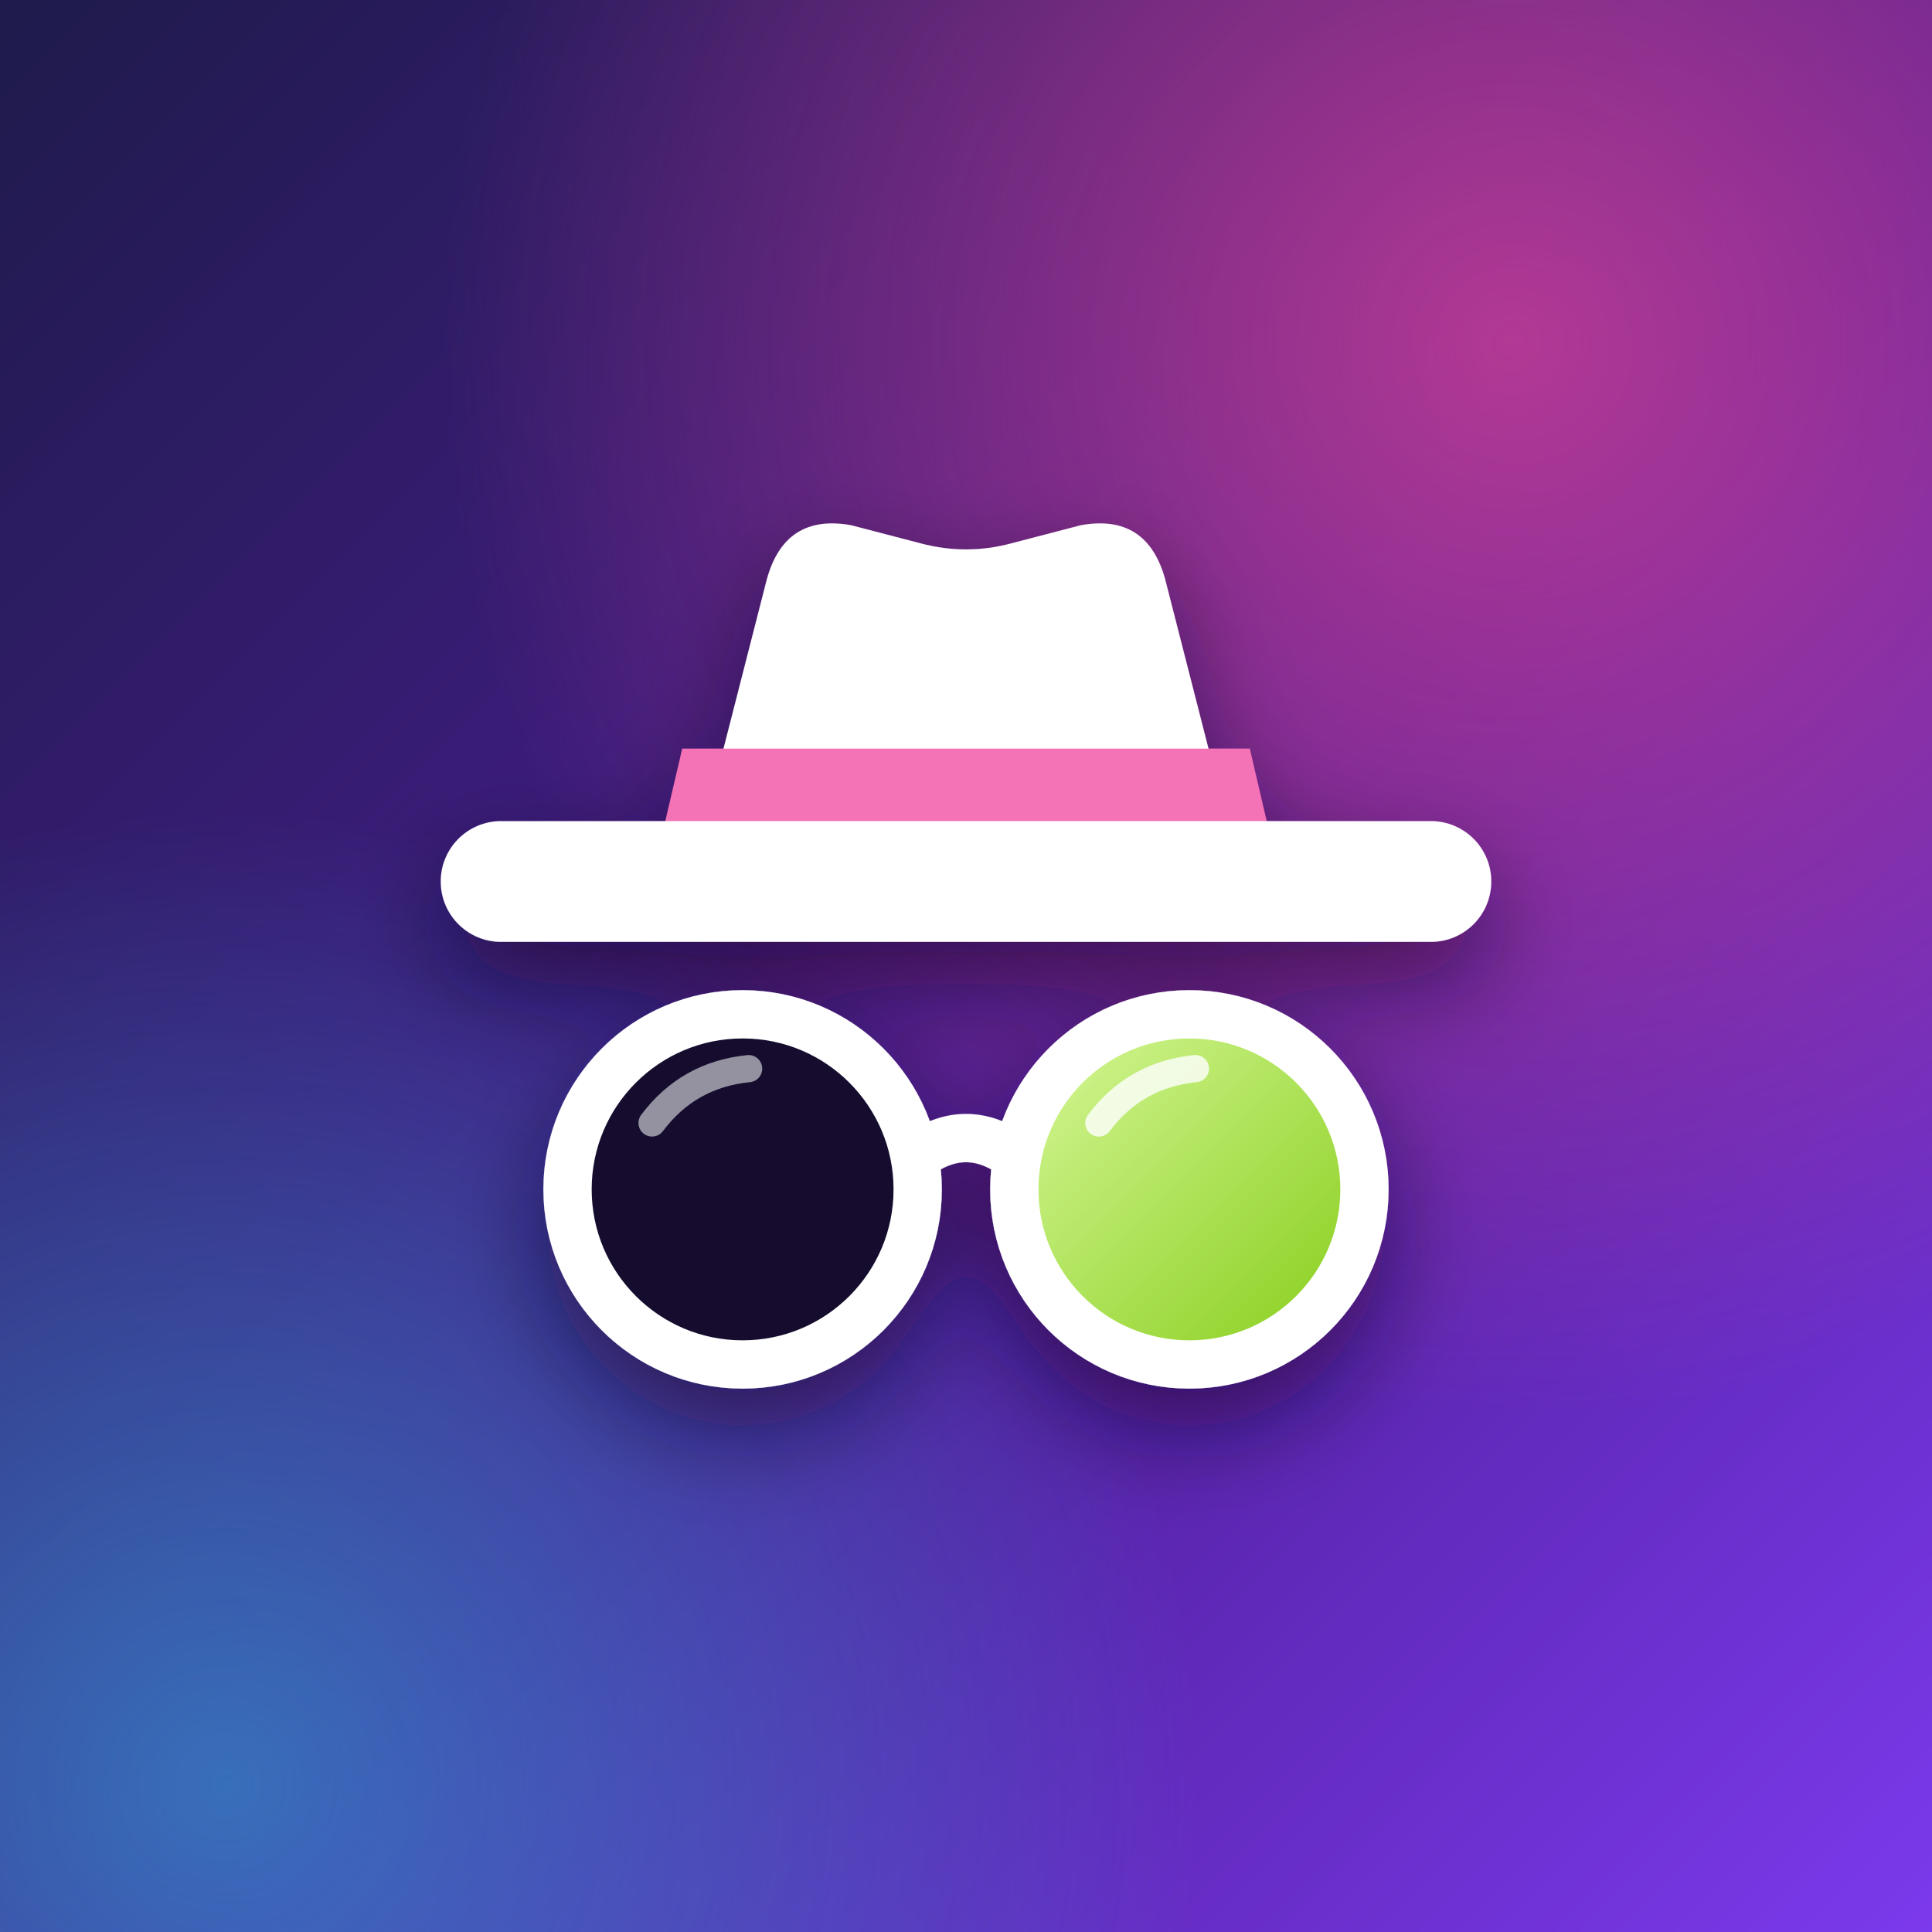
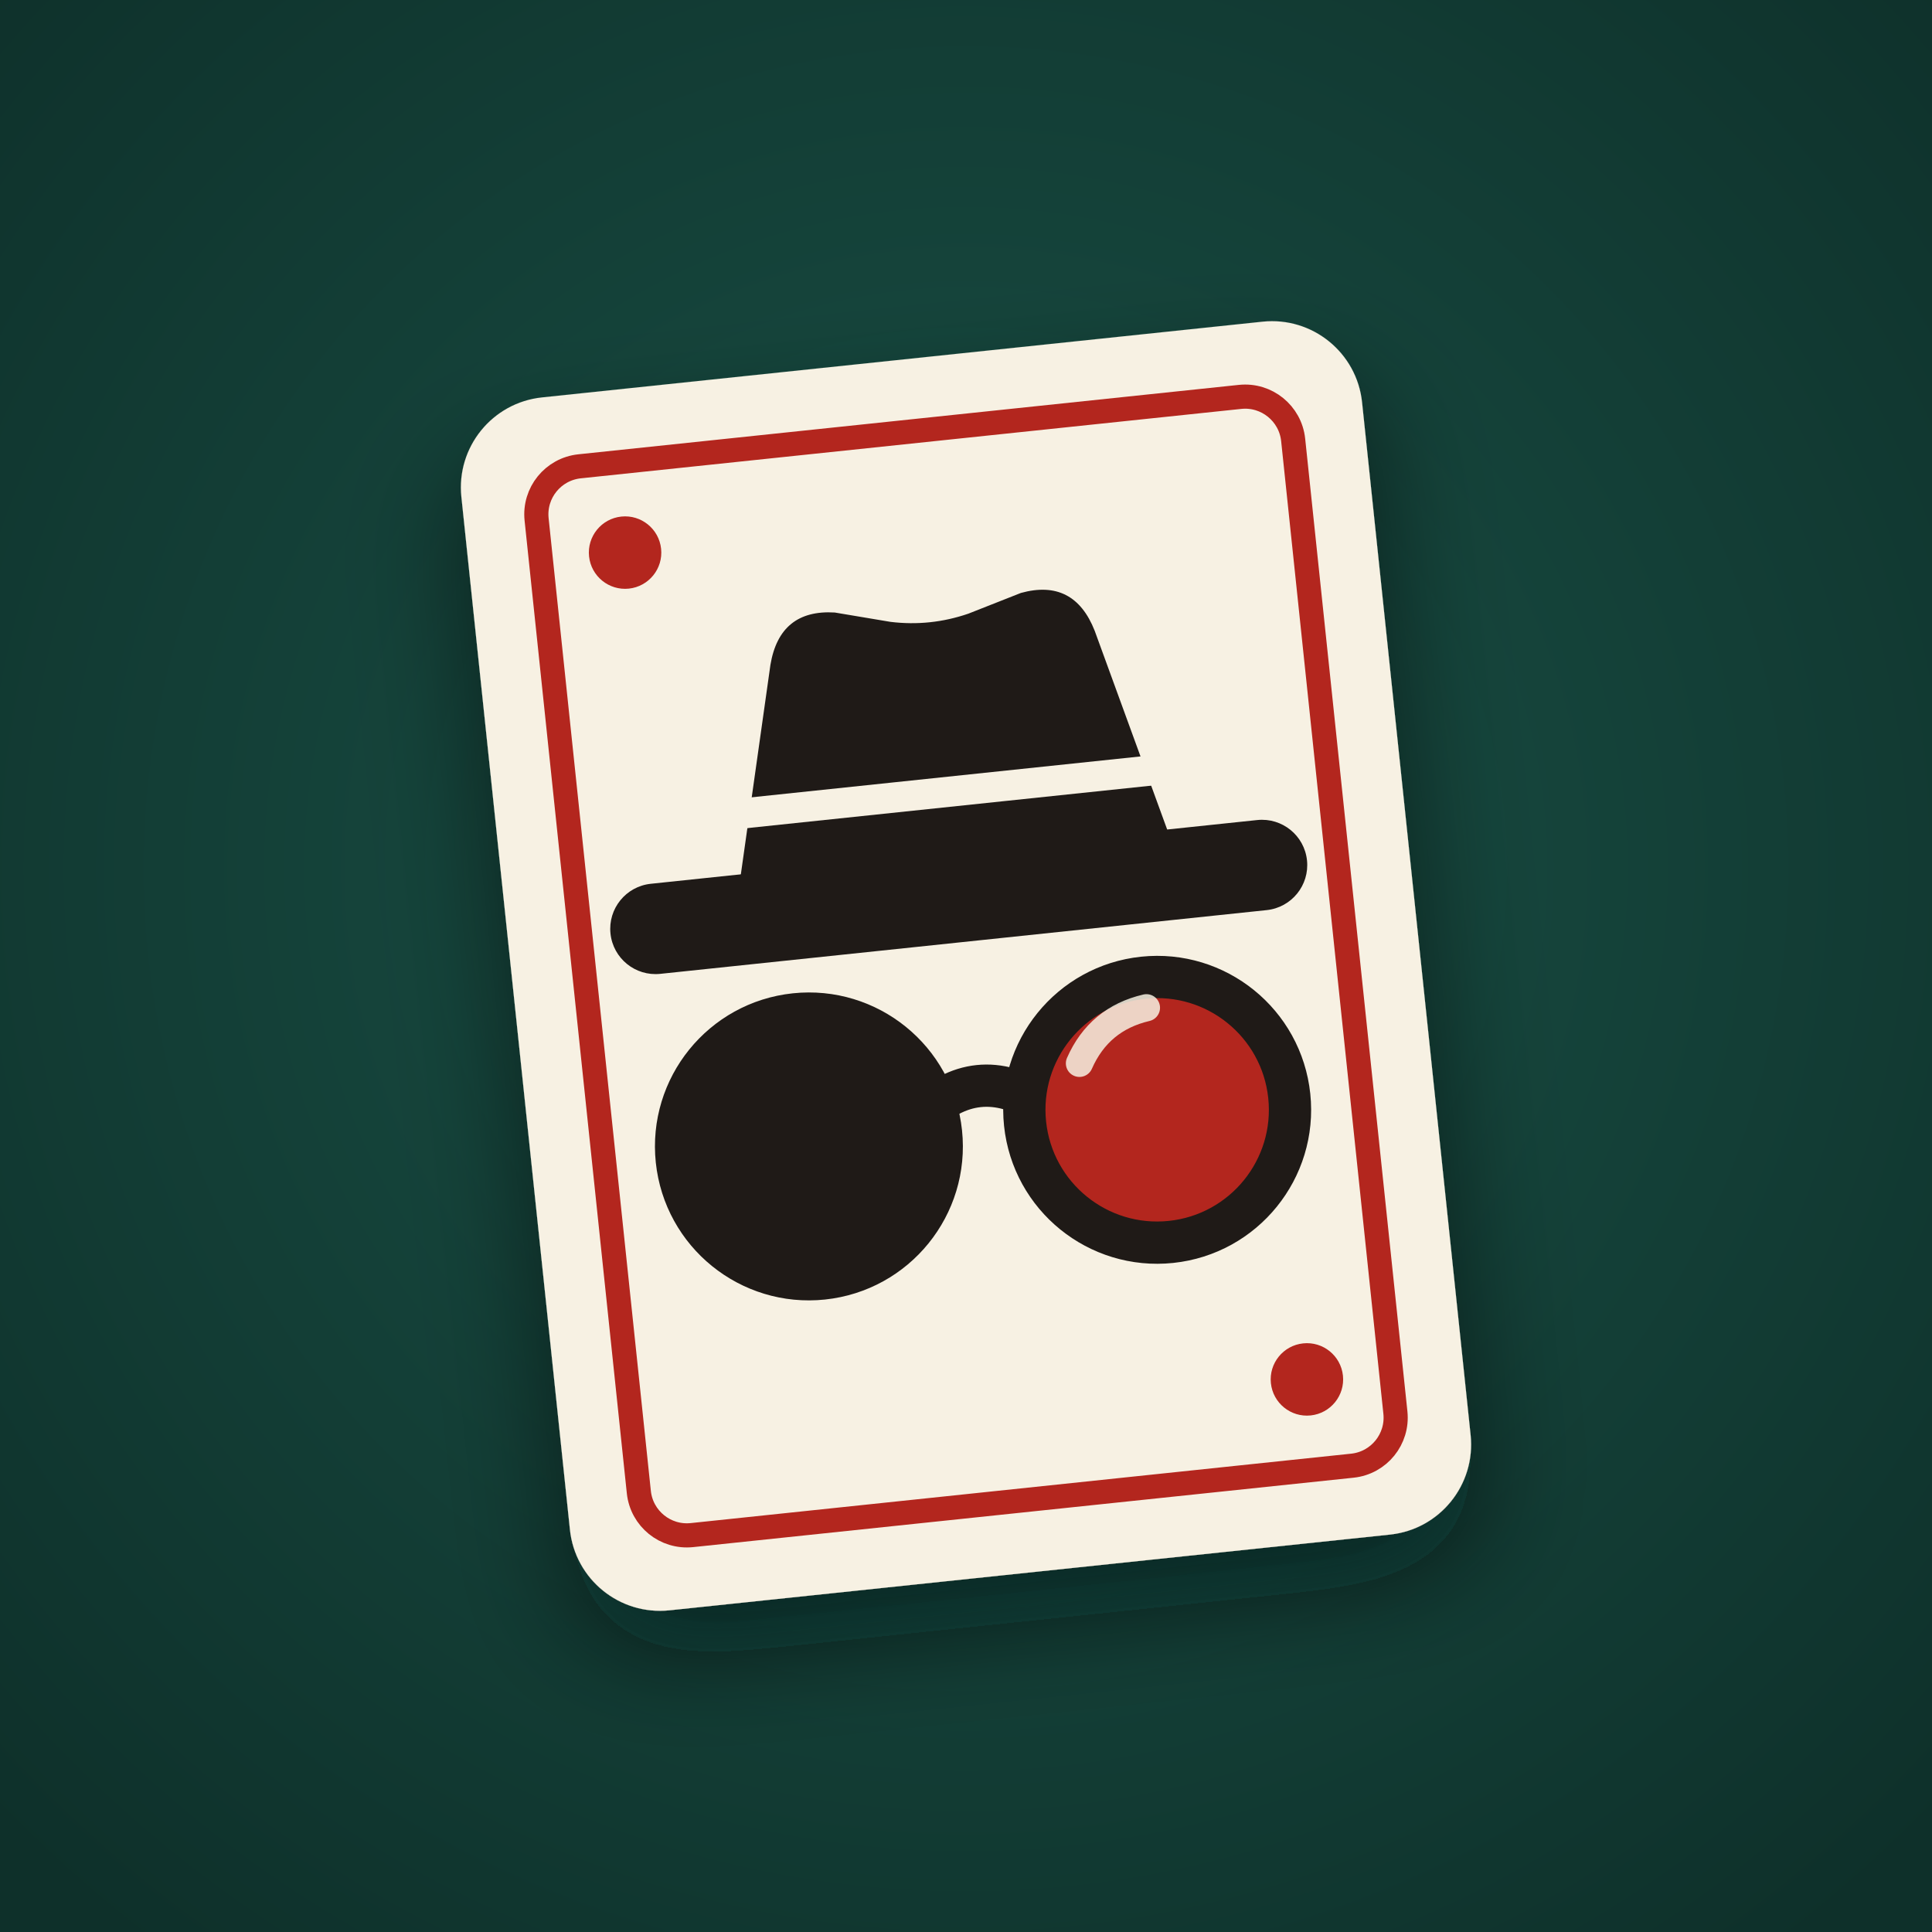
<svg xmlns="http://www.w3.org/2000/svg" width="640" height="640" viewBox="0 0 640 640" role="img">
  <defs>
-     <linearGradient id="bg" x1="0" y1="0" x2="1" y2="1">
-       <stop offset="0" stop-color="#1E1B4B" />
-       <stop offset="0.55" stop-color="#4C1D95" />
-       <stop offset="1" stop-color="#7C3AED" />
-     </linearGradient>
-     <radialGradient id="glow-pink" cx="0.78" cy="0.18" r="0.55">
-       <stop offset="0" stop-color="#EC4899" stop-opacity="0.65" />
-       <stop offset="1" stop-color="#EC4899" stop-opacity="0" />
+     <radialGradient id="felt" cx="0.5" cy="0.45" r="0.7">
+       <stop offset="0" stop-color="#1A5247" />
+       <stop offset="1" stop-color="#0E302A" />
    </radialGradient>
-     <radialGradient id="glow-cyan" cx="0.12" cy="0.92" r="0.5">
-       <stop offset="0" stop-color="#22D3EE" stop-opacity="0.45" />
-       <stop offset="1" stop-color="#22D3EE" stop-opacity="0" />
-     </radialGradient>
-     <linearGradient id="lens-odd" x1="0" y1="0" x2="1" y2="1">
-       <stop offset="0" stop-color="#D9F99D" />
-       <stop offset="1" stop-color="#84CC16" />
-     </linearGradient>
    <filter id="shadow" x="-20%" y="-20%" width="140%" height="140%">
-       <feDropShadow dx="0" dy="14" stdDeviation="16" flood-color="#0B0720" flood-opacity="0.55" />
+       <feDropShadow dx="0" dy="16" stdDeviation="18" flood-color="#06171A" flood-opacity="0.55" />
    </filter>
  </defs>
-   <rect width="640" height="640" fill="url(#bg)" />
-   <rect width="640" height="640" fill="url(#glow-pink)" />
-   <rect width="640" height="640" fill="url(#glow-cyan)" />
-   <g filter="url(#shadow)" transform="translate(0 34)">
-     <path d="M232 244 L254 158 Q260 136 282 140 L305 146 Q320 150 335 146 L358 140 Q380 136 386 158 L408 244 Z" fill="#FFFFFF" />
-     <path d="M226 214 L414 214 L421 244 L219 244 Z" fill="#F472B6" />
-     <rect x="146" y="238" width="348" height="40" rx="20" fill="#FFFFFF" />
-     <path d="M300 352 Q320 334 340 352" fill="none" stroke="#FFFFFF" stroke-width="16" stroke-linecap="round" />
-     <circle cx="246" cy="360" r="58" fill="#120D2E" stroke="#FFFFFF" stroke-width="16" />
-     <circle cx="394" cy="360" r="58" fill="url(#lens-odd)" stroke="#FFFFFF" stroke-width="16" />
-     <path d="M216 338 Q228 322 248 320" fill="none" stroke="#FFFFFF" stroke-opacity="0.55" stroke-width="9" stroke-linecap="round" />
-     <path d="M364 338 Q376 322 396 320" fill="none" stroke="#FFFFFF" stroke-opacity="0.8" stroke-width="9" stroke-linecap="round" />
+   <rect width="640" height="640" fill="url(#felt)" />
+   <g transform="rotate(-6 320 320)">
+     <rect x="170" y="118" width="300" height="404" rx="30" fill="#F7F1E3" filter="url(#shadow)" />
+     <rect x="194" y="142" width="252" height="356" rx="16" fill="none" stroke="#B3261E" stroke-width="8" />
+     <circle cx="222" cy="172" r="12" fill="#B3261E" />
+     <circle cx="418" cy="468" r="12" fill="#B3261E" />
+     <path d="M248 286 L266 214 Q271 196 289 199 L307 204 Q320 207 333 204 L351 199 Q369 196 374 214 L392 286 Z" fill="#1F1A17" />
+     <path d="M243 262 L397 262" stroke="#F7F1E3" stroke-width="10" />
+     <rect x="204" y="282" width="232" height="30" rx="15" fill="#1F1A17" />
+     <path d="M300 368 Q320 352 340 368" fill="none" stroke="#1F1A17" stroke-width="14" stroke-linecap="round" />
+     <circle cx="262" cy="374" r="44" fill="#1F1A17" stroke="#1F1A17" stroke-width="14" />
+     <circle cx="378" cy="374" r="44" fill="#B3261E" stroke="#1F1A17" stroke-width="14" />
+     <path d="M354 356 Q362 342 378 340" fill="none" stroke="#F7F1E3" stroke-opacity="0.85" stroke-width="9" stroke-linecap="round" />
  </g>
</svg>
